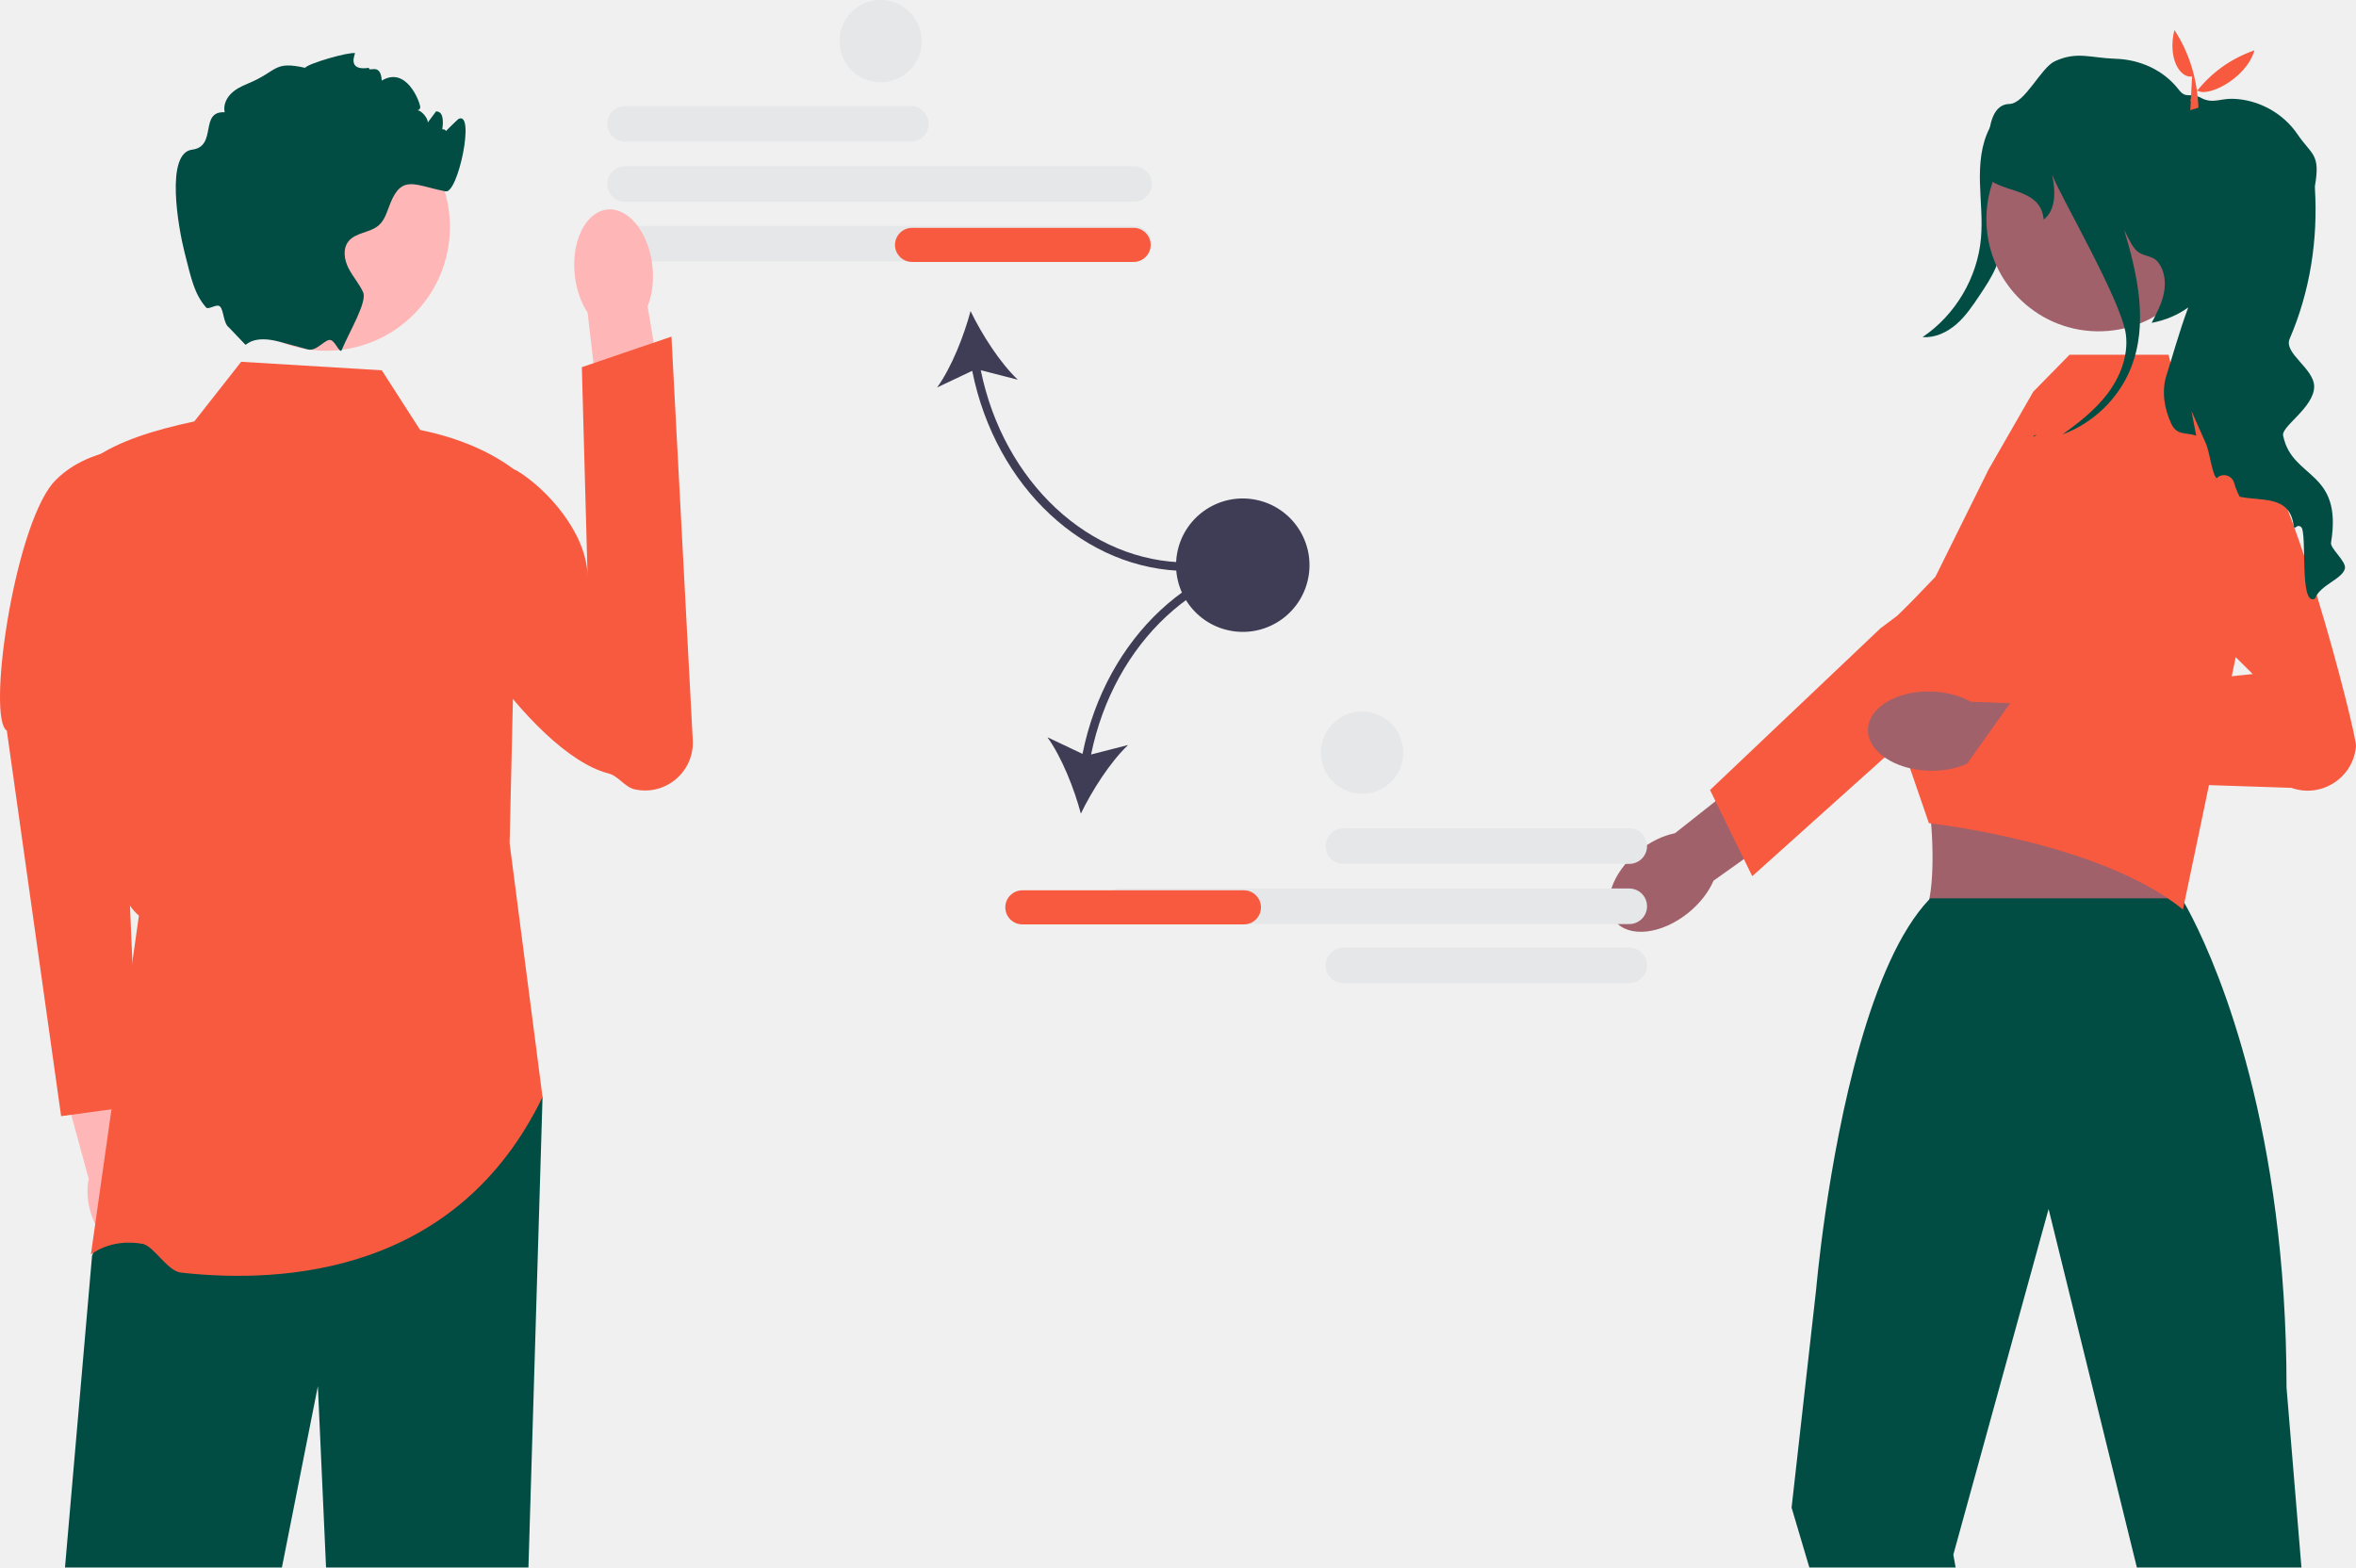
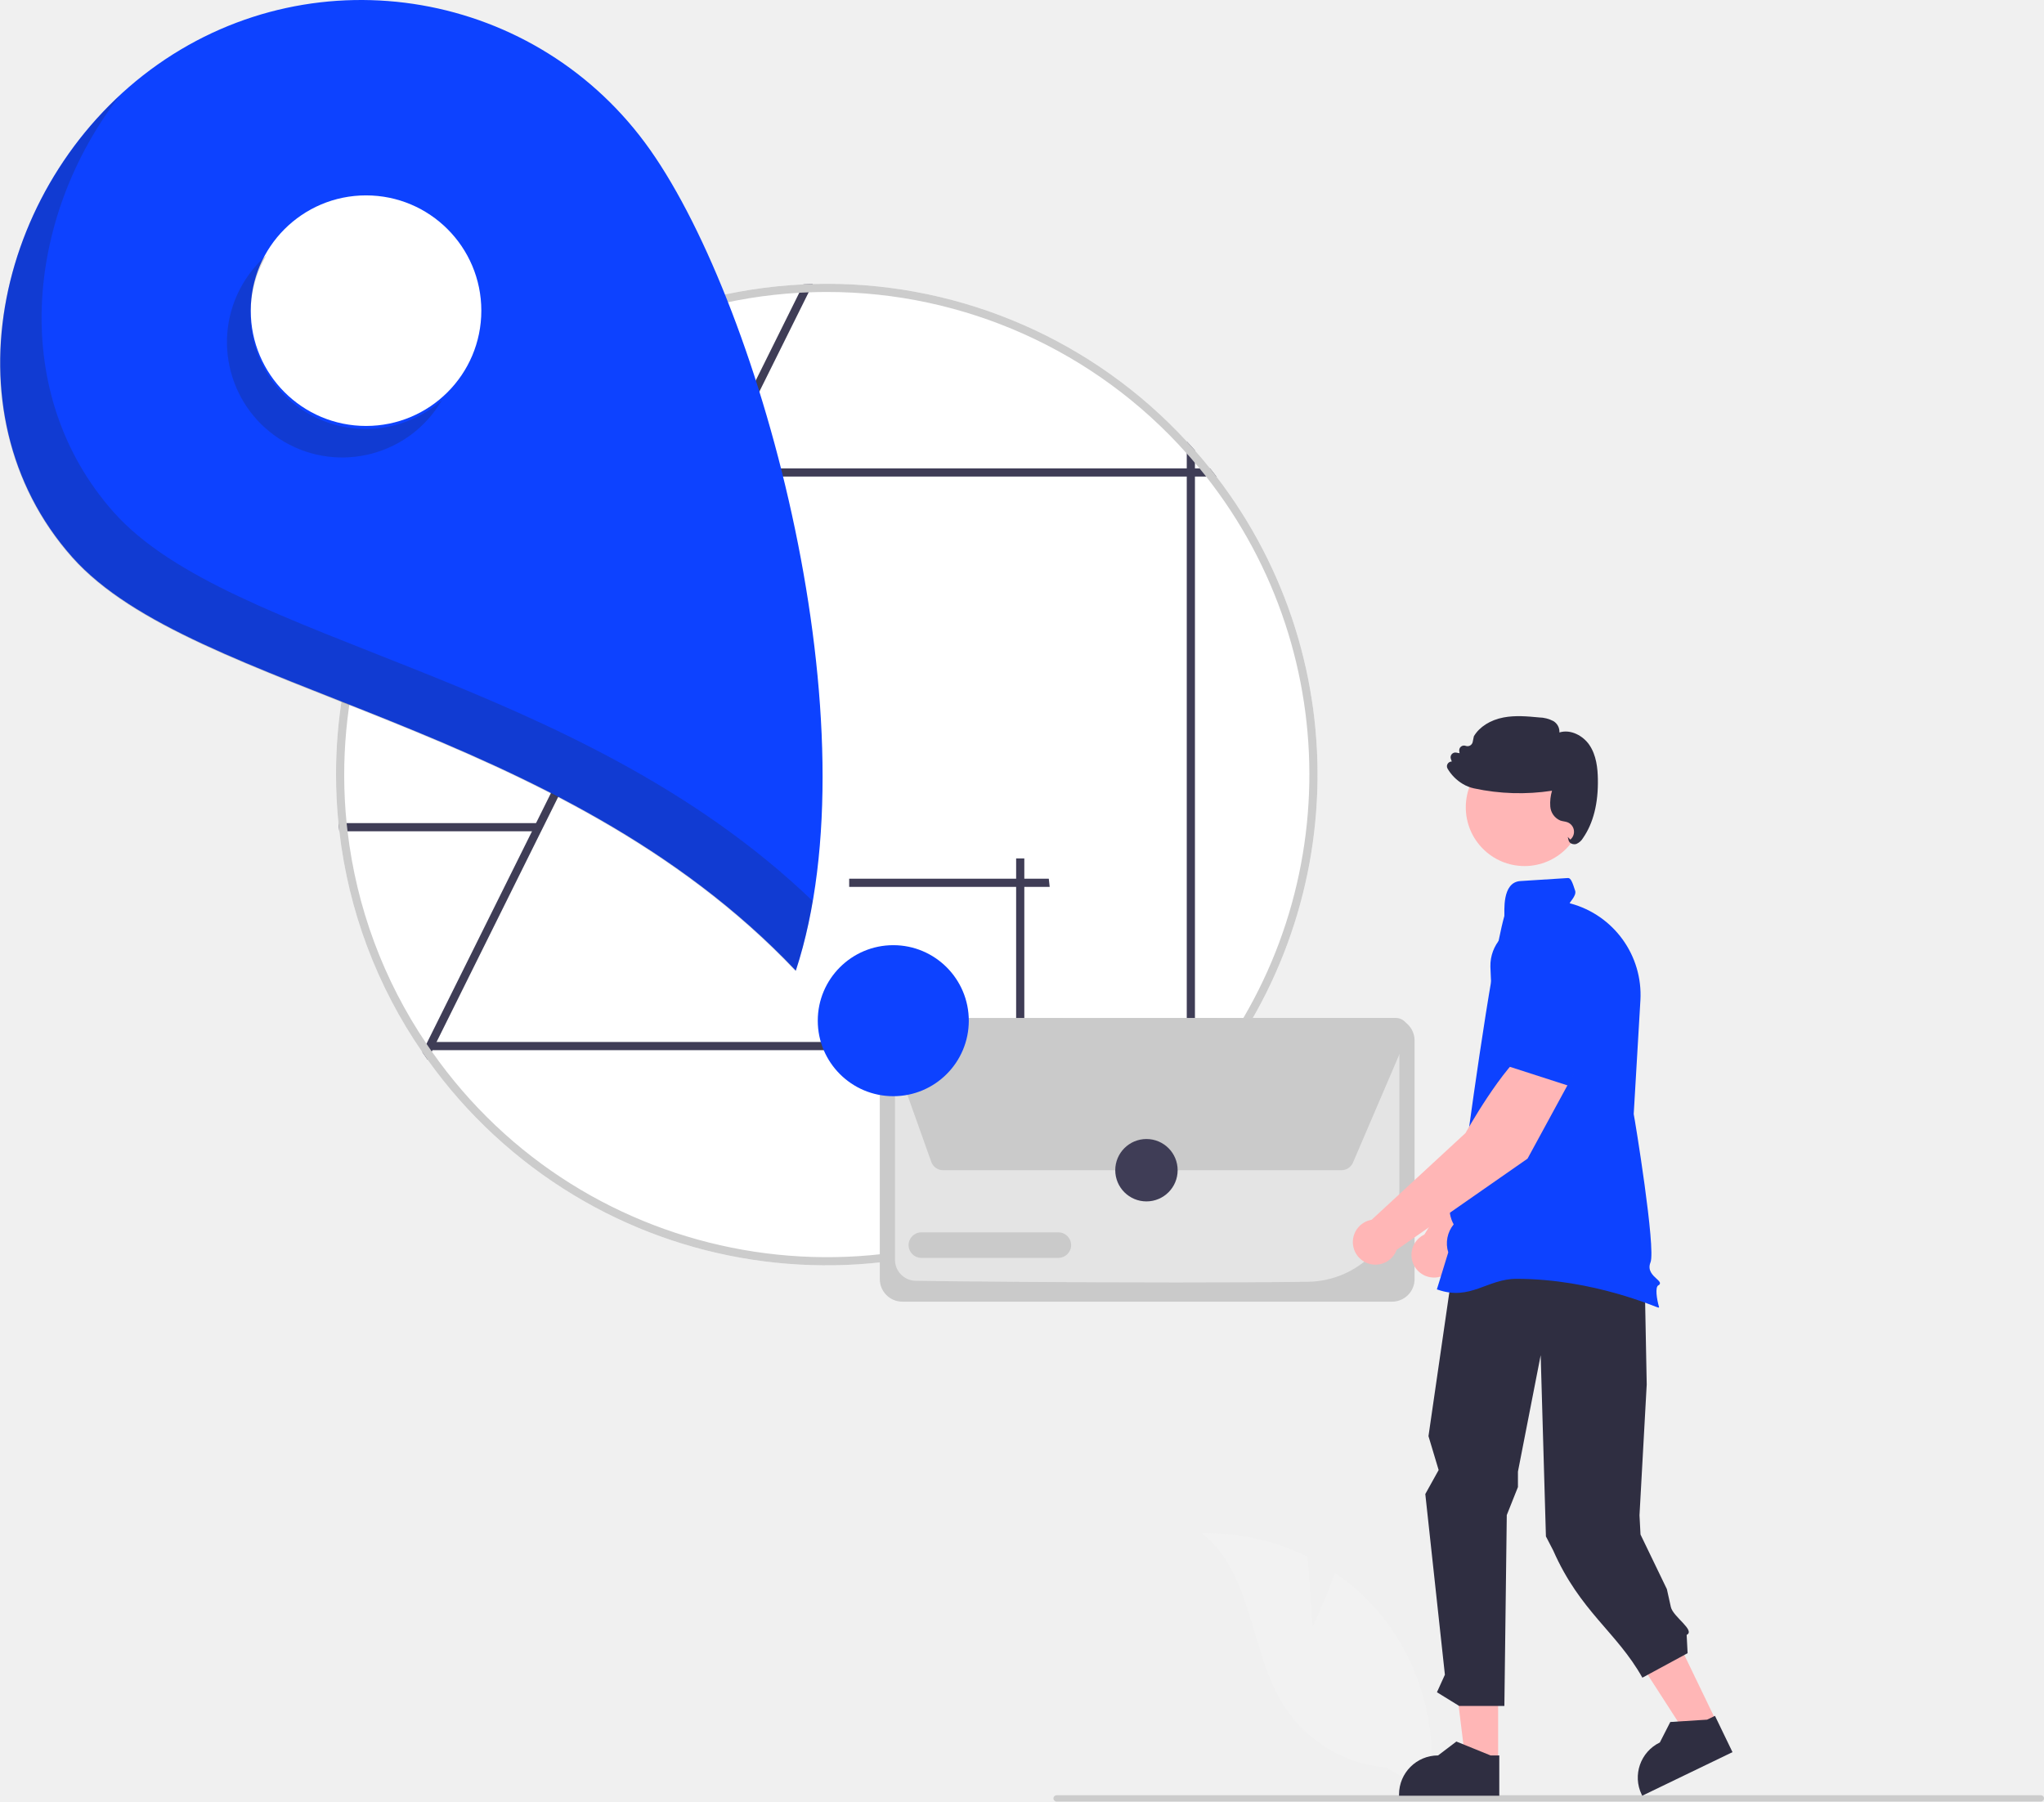
- <svg xmlns="http://www.w3.org/2000/svg" width="552.941" height="367.92" viewBox="0 0 552.941 367.92">
-   <path d="M213.78,33.239h-67.085c-2.301,0-4.174-1.872-4.174-4.174s1.873-4.174,4.174-4.174h67.085c2.301,0,4.174,1.872,4.174,4.174s-1.873,4.174-4.174,4.174Z" fill="#e6e7e8" />
-   <path d="M266.133,47.366h-119.438c-2.301,0-4.174-1.872-4.174-4.174s1.873-4.174,4.174-4.174h119.438c2.301,0,4.174,1.872,4.174,4.174s-1.873,4.174-4.174,4.174h0Z" fill="#e6e7e8" />
-   <path d="M266.133,61.366h-119.438c-2.301,0-4.174-1.872-4.174-4.174s1.873-4.174,4.174-4.174h119.438c2.301,0,4.174,1.872,4.174,4.174s-1.873,4.174-4.174,4.174h0Z" fill="#e6e7e8" />
-   <path d="M278.785,134.019v-2c-23.085,0-43.245-18.858-48.604-45.126l8.698,2.238c-4.207-3.986-8.457-10.659-11.094-16.112-1.557,5.854-4.466,13.212-7.841,17.922l8.23-3.899c5.472,27.328,26.498,46.976,50.611,46.976Z" fill="#3f3d56" />
-   <path d="M270.053,57.48c0,2.206-1.794,4-4,4h-52c-2.206,0-4-1.794-4-4s1.794-4,4-4h52c2.206,0,4,1.794,4,4Z" fill="#f85a40" />
-   <g>
-     <g>
-       <path d="M35.904,280.297c-.792-2.756-2.147-5.108-3.761-6.785l-5.864-26.73-12.781,3.131,7.324,26.778c-.482,2.266-.385,4.97,.406,7.727,1.808,6.297,6.56,10.479,10.612,9.341,4.053-1.138,5.872-7.165,4.063-13.462h-0Z" fill="#ffb6b6" />
-       <path d="M34.136,104.956s-13.805-.476-21.805,8.524C3.165,124.676-3.1,168.547,1.603,171.501l12.743,90.485,18.171-2.497-4.663-108.569,6.282-45.964v0Z" fill="#f85a40" />
-     </g>
-     <polygon points="127.331 257.48 124.023 367.917 76.523 367.917 74.603 325.347 66.163 367.917 15.253 367.917 21.603 294.737 28.163 279.347 32.603 268.917 127.331 257.48" fill="#014d44" />
-     <path d="M89.603,86.917l-33-2-11,14c-9.5,2.034-18.081,4.66-24,9,1.416,41.926-1.695,96.442,11,107l-11.273,79.563s4.546-3.895,12.14-2.52c2.623,.475,5.79,6.385,9.014,6.743,24.77,2.752,64.937-.078,84.846-41.223l-7.727-59.563,2-87c-6.252-4.942-14.026-8.154-23-10l-9-14v-0Z" fill="#f85a40" />
-     <g>
-       <path d="M153.134,62.578c.358,3.467-.097,6.727-1.144,9.341l5.497,32.812-15.69,2.159-3.887-33.517c-1.559-2.345-2.671-5.444-3.029-8.911-.818-7.92,2.605-14.763,7.645-15.283s9.789,5.478,10.607,13.398v0h-0Z" fill="#ffb6b6" />
-       <path d="M100.971,113.424c-1.643,2.424-1.185,5.148-1.577,8.422-1.665,13.896,24.964,54.96,43.39,59.688,2.418,.62,3.795,3.229,6.236,3.753h0c7.23,1.554,13.961-4.184,13.57-11.569l-5.005-94.708-21.027,7.172,1.346,49.171c-.134-10.187-9.488-20.559-16.573-24.873,0,0-14.351-5.922-20.36,2.944Z" fill="#f85a40" />
-     </g>
-     <g>
-       <circle cx="76.528" cy="53.262" r="29.068" fill="#ffb6b6" />
-       <path d="M103.603,31.917c-.25,.06,3.826-3.913,4-4,4-2-.11,17.55-3,17-7.11-1.35-10.18-4.03-12.94,2.66-.77,1.86-1.25,3.96-2.75,5.29-2.06,1.81-5.48,1.66-7.16,3.82-1.35,1.74-.96,4.3,.04,6.26,1,1.97,2.52,3.64,3.43,5.65,1.02,2.26-3.33,9.45-4.99,13.49v.01l-.01,.024c-.441,1.06-1.489-1.993-2.596-2.298-1.324-.365-3.275,2.762-5.384,2.194-.01,0-.02-.01-.03-.01-2.01-.56-4.25-1.16-6.47-1.76h-.01c-6.25-1.7-7.83,.74-8.13,.67l-3.88-4.06c-1.332-.97-1.181-4.099-2.12-4.94-.768-.687-2.682,.901-3.246,.24-2.766-3.24-3.403-6.481-5.034-12.88-1.49-5.85-4.58-23.36,1.77-24.15,5.99-.75,1.61-9.09,7.64-8.78-.36-1.52,.31-3.15,1.4-4.27,1.08-1.13,2.52-1.83,3.97-2.43,7.15-2.92,5.96-5.43,13.5-3.73,.75-1.05,10.367-3.787,11.727-3.437,.1,.02-2.097,4.287,3.273,3.437-.2,1.23,2.727-1.437,3,3,5.727-3.437,8.81,4.79,9,6,.25,1.51-2.03,.74-.51,.97,.9,.14,2.44,1.97,2.29,2.88,.65-.88,1.3-1.75,1.96-2.63,.12,.01,.23,.03,.35,.05,3.04,.58-.445,10.518-.32,7.42,.23-5.69,4.26-2.36,1.23-1.69h0Z" fill="#014d44" />
-     </g>
-   </g>
-   <path d="M474.37,25.958c-1.074,8.827-2.248,17.643-3.52,26.443-.517,3.575-1.063,7.194-2.502,10.508-.982,2.261-2.357,4.327-3.724,6.378-1.616,2.424-3.258,4.879-5.453,6.795s-5.045,3.262-7.949,3.036c7.706-5.188,12.886-13.962,13.704-23.215,.385-4.35-.143-8.722-.244-13.088-.101-4.366,.264-8.883,2.278-12.758s5.993-6.976,10.358-6.866l-2.948,2.766h0Z" fill="#014d44" />
-   <g>
-     <path d="M396.268,214.231h0c-6.271,5.086-13.977,5.974-17.214,1.983s-.777-11.348,5.494-16.434c2.745-2.226,5.765-3.648,8.565-4.208l26.84-21.217,9.688,12.807-27.488,19.556c-1.126,2.624-3.141,5.285-5.886,7.512h-0l0,0Z" fill="#a0616a" />
-     <path d="M401.338,185.428l39.993-37.948,4-3s22.958-22.366,28.902-22.879c2.518-.216,5.036,.411,7.157,1.789,3.427,2.222,5.202,5.88,5.202,9.566,0,3.081-1.241,6.176-3.78,8.455l-36.614,32.869-15.576,13.982-19.371,17.394-1.97-4.011-6.659-13.592-1.284-2.626v0l0-0Z" fill="#f85a40" />
-   </g>
-   <path d="M486.853,159.746l-40.043,12.265c6.704,1.889,9.511,42.74,3.272,44.008,0,0,66.365,4.72,62.743,0-4.414-5.754,1.506-43.992,4.329-44.008l-30.301-12.265Z" fill="#a0616a" />
-   <path d="M540.136,367.92l-3.5-42.24c0-15.11-.98-28.76-2.55-40.93-6.29-48.85-22.06-73.89-22.06-73.89h-59c-.08,.09-.16,.16-.24,.25l-.01,.01c-13.92,14.63-21.16,51.42-24.38,73.63-1.53,10.57-2.15,17.84-2.15,17.84l-5.77,51.28,4.17,14.05h34.33l-.54-3.01,22.09-80.16,.27-.98,.24,.98,20.48,83.17h38.62v-0Z" fill="#014d44" />
-   <path d="M454.235,135.379l12.467-25.167,10.505-18.284,8.495-8.657h23.249l2.164,8.657,12.986,7.214,4.593,36.073-16.365,78.265c-19.479-15.872-59.628-20.268-59.628-20.268l-6.505-18.931-4.3-22.805-.519-2.727,12.857-13.37h0v0Z" fill="#f85a40" />
-   <g>
-     <path d="M452.74,180.905h0c-8.07-.229-14.495-4.578-14.349-9.714,.146-5.136,6.806-9.113,14.877-8.884,3.533,.1,6.75,.99,9.239,2.39l34.185,1.399-.998,16.028-33.593-3.081c-2.564,1.256-5.827,1.962-9.359,1.862h-0l-0,0Z" fill="#a0616a" />
-     <path d="M496.457,126.198l32.246,32.014-56.168,5.752-13.053,18.36,78.288,2.596c7.064,2.515,14.587-2.366,15.169-9.842v-0c.196-2.524-15.887-66.572-25.624-72.518-11.412-6.969-30.858,23.638-30.858,23.638l6.369-10.603-6.369,10.603Z" fill="#f85a40" />
-   </g>
-   <circle cx="492.526" cy="51.433" r="26.333" transform="translate(433.1594 543.0663) rotate(-89.07621)" fill="#a0616a" />
-   <path d="M550.331,133.48c-.66,2.5-5.8,3.79-7,7-3.82,2.18-1.75-15.63-3.29-16.8-1.19-.89-1.51,1.26-1.78-.59-1.02-6.94-7.69-5.39-12.63-6.51-.56-1.09-.99-2.15-1.27-3.18-.5-1.86-2.78-2.51-4.13-1.14-.61-.54-1.05-2.45-1.48-4.36-.31-1.39-.62-2.78-.98-3.66l-3.44-7.76,1.11,5.78c-2.25-.81-4.52,.03-5.83-2.75-1.68-3.57-2.35-7.75-1.13-11.5,1.11-3.4,2.98-10.21,5.09-15.85-2.39,1.73-5.26,2.99-8.59,3.62,1.18-2.24,2.38-4.52,2.88-7.01,.49-2.49,.19-5.26-1.39-7.24-1.3-1.63-3.22-1.22-4.84-2.53-1.26-1.02-2.35-3.63-3.11-5.06,3.24,10.77,5.69,22.21,1.57,32.49-2.85,7.12-8.85,12.91-16.05,15.54,3.83-2.74,7.57-5.66,10.44-9.38,3.07-3.99,5.07-9.03,4.46-14.03-.96-7.85-15.52-32.68-17.31-37.56,.98,4.77,.6,8.49-1.98,10.54-.67-6.92-8.21-6.29-12.32-9.06,0,0-3.18-17.97,4.28-18.08,3.6-.05,7.37-8.51,10.64-10.02,5.22-2.41,8.42-.77,14.21-.59,5.78,.17,11.33,2.66,14.86,7.23,1.85,2.39,2.53,.49,5.31,1.98,2.64,1.41,4.42,.1,7.41,.19,5.99,.16,11.8,3.36,15.16,8.31,3.36,4.96,5.43,4.5,4.1,12.17-.02,.09-.02,.27,0,.54,.73,12.08-1.14,24.19-5.93,35.31-1.48,3.42,5.759,6.95,5.749,11.22-.01,4.96-7.999,9.48-7.259,11.6,2.12,10.21,14.03,7.94,11.22,25.03-.23,1.39,3.69,4.44,3.25,6.11Z" fill="#014d44" />
-   <path d="M477.378,102.211c.22-.07,.44-.15,.66-.24-.28,.2-.55,.39-.83,.59l.17-.35Z" fill="#014d44" />
-   <path d="M514.47,17.96c-2.865,.426-5.775-4.327-4.148-10.918,3.544,5.42,5.356,11.521,5.641,18.222l-1.91,.592,.417-7.896Z" fill="#f85a40" />
-   <path d="M529.106,11.808c-1.955,6.927-11.882,11.562-13.635,9.152l-.201,4.131-1.227-1.579c3.56-5.294,8.413-9.356,15.063-11.704h0Z" fill="#f85a40" />
-   <g>
-     <path d="M311.121,198.594c0-2.301,1.873-4.174,4.174-4.174h67.085c2.301,0,4.174,1.873,4.174,4.174s-1.873,4.174-4.174,4.174h-67.085c-2.301,0-4.174-1.873-4.174-4.174Z" fill="#e6e7e8" />
-     <path d="M311.121,226.594c0-2.301,1.873-4.174,4.174-4.174h67.085c2.301,0,4.174,1.873,4.174,4.174s-1.873,4.174-4.174,4.174h-67.085c-2.301,0-4.174-1.873-4.174-4.174Z" fill="#e6e7e8" />
-     <path d="M262.941,216.895c-2.301,0-4.174-1.873-4.174-4.174s1.873-4.174,4.174-4.174h119.438c2.301,0,4.174,1.873,4.174,4.174s-1.873,4.174-4.174,4.174h-119.438Z" fill="#e6e7e8" />
-   </g>
-   <g>
-     <path d="M254.062,176.947l-8.23-3.899c3.376,4.711,6.284,12.068,7.841,17.922,2.637-5.453,6.887-12.126,11.094-16.112l-8.698,2.238c5.36-26.268,25.519-45.126,48.604-45.126v-2c-24.113,0-45.139,19.648-50.611,46.976Z" fill="#3f3d56" />
-     <path d="M291.941,216.971h-52c-2.206,0-4-1.794-4-4s1.794-4,4-4h52c2.206,0,4,1.794,4,4s-1.794,4-4,4Z" fill="#f85a40" />
-   </g>
-   <circle cx="291.673" cy="132.657" r="15.657" transform="translate(114.008 399.3151) rotate(-80.78253)" fill="#3f3d56" />
-   <circle cx="206.673" cy="9.657" r="9.657" fill="#e6e7e8" />
-   <circle cx="319.673" cy="176.657" r="9.657" fill="#e6e7e8" />
+ <svg xmlns="http://www.w3.org/2000/svg" data-name="Layer 1" width="808.418" height="712.528" viewBox="0 0 808.418 712.528">
+   <path d="M714.967,737.111l-1.984-27.589a89.244,89.244,0,0,0-41.899-9.396c20.432,15.793,18.795,47.358,32.945,68.96a53.681,53.681,0,0,0,40.028,23.722l17.004,9.783A89.952,89.952,0,0,0,740.117,730.244,86.888,86.888,0,0,0,723.749,715.849C720.032,726.52,714.967,737.111,714.967,737.111Z" transform="translate(-195.7908 -93.73606)" fill="#f2f2f2" />
+   <path id="a8455189-ed55-4a18-ae95-69e4c9a5ea4d-52" data-name="f02c4e45-f306-4b42-b3ad-5ddd3016d7d2" d="M613.681,806.264h389.281a1.247,1.247,0,0,0,0-2.494H613.681a1.247,1.247,0,0,0,0,2.494h0Z" transform="translate(-195.7908 -93.73606)" fill="#ccc" />
+   <path d="M365.83,508.549v.534h.372A5.31,5.31,0,0,1,365.83,508.549Zm2.863-226.338a192.998,192.998,0,0,0-40.001,117.868q.009,9.737.954,19.2c.097,1.084.21,2.167.356,3.235a192.546,192.546,0,0,0,32.819,87.361c.695,1.019,1.407,2.022,2.119,3.025a193.843,193.843,0,0,0,26.308,29.851c78.653,72.627,201.29,67.743,273.917-10.91,1.116-1.181,2.184-2.378,3.235-3.575a193.665,193.665,0,0,0,8.492-246.055c-.825-1.084-1.666-2.167-2.539-3.235q-2.871-3.615-5.953-7.085c-1.051-1.197-2.119-2.394-3.235-3.575A193.513,193.513,0,0,0,522.793,205.979c-1.86,0-3.704.032-5.548.081q-1.844.048-3.688.146a193.749,193.749,0,0,0-142.325,72.772c-.874,1.068-1.714,2.151-2.539,3.235Zm-2.491,226.871a5.327,5.327,0,0,1-.372-.534v.534h.372Z" transform="translate(-195.7908 -93.73606)" fill="#fff" />
+   <path d="M364.472,506.56l.55-1.116,41.182-82.93v-.016l1.602-3.219v-.016L475.837,282.212v-.016l1.602-3.219.016-.016,34.453-69.44,1.65-3.316q1.844-.097,3.688-.146l-1.633,3.3-34.55,69.601v.016l-1.602,3.219v.016L409.648,422.838l-.016.016-41.182,82.994-1.618,3.235-.259.534-1.633,3.284c-.712-1.003-1.424-2.006-2.119-3.025Z" transform="translate(-195.7908 -93.73606)" fill="#3f3d56" />
+   <path d="M408.953,419.279v3.235H330.003c-.146-1.068-.259-2.151-.356-3.235Z" transform="translate(-195.7908 -93.73606)" fill="#3f3d56" />
+   <path d="M531.647,444.514v-3.235h78.951c.146,1.068.259,2.151.356,3.235Z" transform="translate(-195.7908 -93.73606)" fill="#3f3d56" />
+   <path d="M597.682,433.243h3.235v78.951c-1.068.146-2.151.259-3.235.356Z" transform="translate(-195.7908 -93.73606)" fill="#3f3d56" />
+   <path d="M676.893,282.212c-.825-1.084-1.666-2.167-2.539-3.235h-5.953v-7.085c-1.051-1.197-2.119-2.394-3.235-3.575v10.659H371.233c-.874,1.068-1.714,2.151-2.539,3.235H665.166V531.841c1.116-1.181,2.184-2.378,3.235-3.575V282.212Z" transform="translate(-195.7908 -93.73606)" fill="#3f3d56" />
+   <rect x="170.036" y="412.11" width="300.957" height="3.235" fill="#3f3d56" />
+   <path d="M365.83,508.549v.534h.372A5.31,5.31,0,0,1,365.83,508.549Zm2.863-226.338a192.998,192.998,0,0,0-40.001,117.868q.009,9.737.954,19.2c.097,1.084.21,2.167.356,3.235a192.546,192.546,0,0,0,32.819,87.361c.695,1.019,1.407,2.022,2.119,3.025a193.843,193.843,0,0,0,26.308,29.851c78.653,72.627,201.29,67.743,273.917-10.91,1.116-1.181,2.184-2.378,3.235-3.575a193.665,193.665,0,0,0,8.492-246.055c-.825-1.084-1.666-2.167-2.539-3.235q-2.871-3.615-5.953-7.085c-1.051-1.197-2.119-2.394-3.235-3.575A193.513,193.513,0,0,0,522.793,205.979c-1.86,0-3.704.032-5.548.081q-1.844.048-3.688.146a193.749,193.749,0,0,0-142.325,72.772c-.874,1.068-1.714,2.151-2.539,3.235Zm-35.44,140.302c-.145-1.068-.258-2.151-.372-3.235a190.897,190.897,0,0,1,39.888-137.067c.857-1.084,1.715-2.167,2.604-3.235a190.621,190.621,0,0,1,136.534-69.456c1.229-.065,2.459-.129,3.704-.162q3.566-.146,7.182-.146a190.324,190.324,0,0,1,142.373,63.891c1.116,1.229,2.2,2.459,3.235,3.72.631.712,1.229,1.423,1.812,2.151.889,1.068,1.746,2.151,2.604,3.235a190.481,190.481,0,0,1-4.416,241.122c-1.035,1.262-2.119,2.491-3.235,3.72a190.643,190.643,0,0,1-33.089,29.438c-86.261,60.372-205.13,39.386-265.502-46.875-.13-.178-.259-.356-.372-.534a5.31,5.31,0,0,1-.372-.534q-.703-.995-1.358-1.99a189.167,189.167,0,0,1-31.218-84.046Zm32.949,86.569a5.327,5.327,0,0,1-.372-.534v.534h.372Z" transform="translate(-195.7908 -93.73606)" fill="#ccc" />
+   <path d="M746.34,608.558h-193.65a8.941,8.941,0,0,1-8.931-8.931v-94.357a8.941,8.941,0,0,1,8.931-8.931h193.65a8.941,8.941,0,0,1,8.931,8.931v94.357A8.941,8.941,0,0,1,746.34,608.558Z" transform="translate(-195.7908 -93.73606)" fill="#cacaca" />
+   <path d="M661.041,600.965c-42.411,0-86.633-.405-103.133-.668a8.32,8.32,0,0,1-8.148-8.286V505.277a2.941,2.941,0,0,1,2.93-2.938H746.334a2.94,2.94,0,0,1,2.937,2.93v58.848a36.714,36.714,0,0,1-36.096,36.57C697.797,600.887,679.588,600.965,661.041,600.965Z" transform="translate(-195.7908 -93.73606)" fill="#e4e4e4" />
+   <path d="M726.348,556.561H568.783a4.963,4.963,0,0,1-4.665-3.29l-17.833-50.032a4.953,4.953,0,0,1,4.658-6.615l196.958-.275h.007a4.953,4.953,0,0,1,4.552,6.904l-.27-.116.27.116-21.56,50.307A4.947,4.947,0,0,1,726.348,556.561Z" transform="translate(-195.7908 -93.73606)" fill="#cacaca" />
+   <path d="M614.452,591.237H560.12a5.048,5.048,0,0,1,0-10.095h54.333a5.048,5.048,0,0,1,0,10.095Z" transform="translate(-195.7908 -93.73606)" fill="#cacaca" />
+   <circle cx="453.431" cy="462.825" r="12.338" fill="#3f3d56" />
+   <path d="M258.161,119.249a139.809,139.809,0,0,1,194.807,33.808c44.459,63.13,89.07,228.674,57.579,324.575-93.929-99.215-238.233-109.525-286.194-163.576C173.105,256.301,195.031,163.707,258.161,119.249Z" transform="translate(-195.7908 -93.73606)" fill="#0d42ff" />
+   <circle id="faf5c3b1-f7bb-4793-8f76-a694569c182e" data-name="b262ea8c-1946-46c9-a449-3a1996c39394" cx="144.772" cy="122.871" r="45.596" fill="#fff" />
+   <circle id="e618366e-6f5c-4381-83a5-490aecbf791d" data-name="bcc29a3a-8123-4529-80aa-6f70df2823cf" cx="353.301" cy="403.688" r="29.865" fill="#0d42ff" />
+   <path d="M291.78,206.086a45.595,45.595,0,1,0,78.75,45.98,45.59,45.59,0,0,1-69.417-57.289A45.595,45.595,0,0,0,291.78,206.086Z" transform="translate(-195.7908 -93.73606)" fill="#231f20" opacity="0.2" style="isolation:isolate" />
+   <path d="M224.267,314.271c47.961,54.051,192.265,64.36,286.194,163.576a193.394,193.394,0,0,0,6.751-27.759C423.33,359.892,287.06,348.493,240.721,296.271c-41.474-46.74-35.018-116.294,2.412-164.69C191.798,179.167,177.303,261.344,224.267,314.271Z" transform="translate(-195.7908 -93.73606)" fill="#231f20" opacity="0.2" style="isolation:isolate" />
+   <path d="M820.42,505.241,801.056,499.343c-8.429,10.163-15.417,39.602-15.417,39.602L759.138,582.009A8.937,8.937,0,1,0,771.88,590.771l40.109-48.693Z" transform="translate(-195.7908 -93.73606)" fill="#ffb6b6" />
+   <path d="M820.049,509.941l3.579-29.312L815.606,467.233a16.433,16.433,0,0,0-15.452-7.881h0a16.394,16.394,0,0,0-14.899,16.705c.301,12.598,2.286,28.53,10.031,32.883l.078.044Z" transform="translate(-195.7908 -93.73606)" fill="#0d42ff" />
+   <polygon points="678.959 681.066 667.348 686.67 640.203 644.55 657.341 636.278 678.959 681.066" fill="#ffb6b6" />
+   <path d="M881.007,786.717l-35.707,17.236-.218-.452a15.433,15.433,0,0,1,7.189-20.607l.001-0,4.133-8.097,14.558-.926,3.117-1.505Z" transform="translate(-195.7908 -93.73606)" fill="#2f2e41" />
+   <polygon points="592.527 696.767 579.634 696.766 573.5 647.033 592.53 647.034 592.527 696.767" fill="#ffb6b6" />
+   <path d="M788.772,803.953l-39.649-.001v-.501a15.433,15.433,0,0,1,15.433-15.432h.001l7.242-5.494,13.513,5.495,3.461 0Z" transform="translate(-195.7908 -93.73606)" fill="#2f2e41" />
+   <path d="M775.54,559.85,760.765,661.737l4.021,13.406-5.276,9.495,7.748,71.464-3.145,6.924,8.788,5.42h17.882l.949-75.49,4.417-11.084v-6.108l8.992-46.032,2.074,71.66,2.871,5.537c10.693,24.262,25.098,32.205,35.282,50.34l17.883-9.686-.375-7.224c3.592-1.819-5.394-7.135-6.257-11.068l-1.564-7.042-10.431-21.608-.398-7.61,2.855-51.756-1.343-69.696L822.279,553.644Z" transform="translate(-195.7908 -93.73606)" fill="#2f2e41" />
+   <circle cx="602.964" cy="319.3" r="23.232" fill="#ffb6b6" />
+   <path d="M764.428,603.803l-.339-.118,4.497-14.614a11.904,11.904,0,0,1,2.147-11.099c-.727-1.259-3.726-7.203,1.157-12.254-.292-1.473-1.76-10.189,3.364-14.45,0,0,9.942-75.356,15.519-95.26.162-1.456-1.144-13.346,6.356-13.812,3.956-.246,9.892-.621,18.801-1.196,1.151-.083,1.825,1.861,2.847,5.024.692,2.14-2.867,5.064-2.006,5.016l.061-.004.059.016A37.455,37.455,0,0,1,844.586,489.33l-2.648,45.026c.401,1.811,8.836,53.156,6.631,58.668-1.251,3.126.882,5.074,2.439,6.496.802.733,1.382,1.262,1.301,1.841a.965.965,0,0,1-.601.709c-1.409.704-.63,5.535.192,8.415l.084.294-.272.14c-.314.161-25.525-11.401-56.153-11.402C784.015,599.516,777.342,608.308,764.428,603.803Z" transform="translate(-195.7908 -93.73606)" fill="#0d42ff" />
+   <path d="M817.166,427.32a1.935,1.935,0,0,1-.987-1.229l-.331-1.349,1.018,1.061a4.021,4.021,0,0,0-1.177-6.873,8.438,8.438,0,0,0-1.374-.334,9.511,9.511,0,0,1-1.439-.347,6.562,6.562,0,0,1-3.938-5.535,17.389,17.389,0,0,1,.689-6.243,85.018,85.018,0,0,1-30.843-.927,14.316,14.316,0,0,1-4.427-1.741,17.148,17.148,0,0,1-6.057-6.094,1.83,1.83,0,0,1,.248-2.156,1.991,1.991,0,0,1,1.448-.637l-.371-1.005a1.893,1.893,0,0,1,2.123-2.517l1.315.246-.126-.874a1.892,1.892,0,0,1,2.539-2.042,2.085,2.085,0,0,0,2.777-1.532l.452-2.196.045-.116c2.225-3.706,6.499-6.4,11.726-7.391,4.662-.883,9.421-.437,14.025-.006a12.84,12.84,0,0,1,5.607,1.416,4.9,4.9,0,0,1,2.445,4.523c4.533-1.394,9.397,1.383,11.801,4.882,2.859,4.161,3.321,9.381,3.405,13.464.197,9.651-1.791,17.547-5.909,23.469a5.529,5.529,0,0,1-2.55,2.266,2.616,2.616,0,0,1-.844.136A2.712,2.712,0,0,1,817.166,427.32Z" transform="translate(-195.7908 -93.73606)" fill="#2f2e41" />
+   <path d="M818.002,518.794l-17.053-10.906c-10.859,7.511-25.534,33.971-25.534,33.971l-37.141,34.313a8.937,8.937,0,1,0,9.905,11.876l51.763-36.06Z" transform="translate(-195.7908 -93.73606)" fill="#ffb6b6" />
+   <path d="M816.376,523.219,827.733,495.961l-4.108-15.064A16.433,16.433,0,0,0,810.874,469.138h0a16.394,16.394,0,0,0-18.855,12.063c-3.111,12.212-5.5,28.088.783,34.37l.064.064Z" transform="translate(-195.7908 -93.73606)" fill="#0d42ff" />
</svg>
